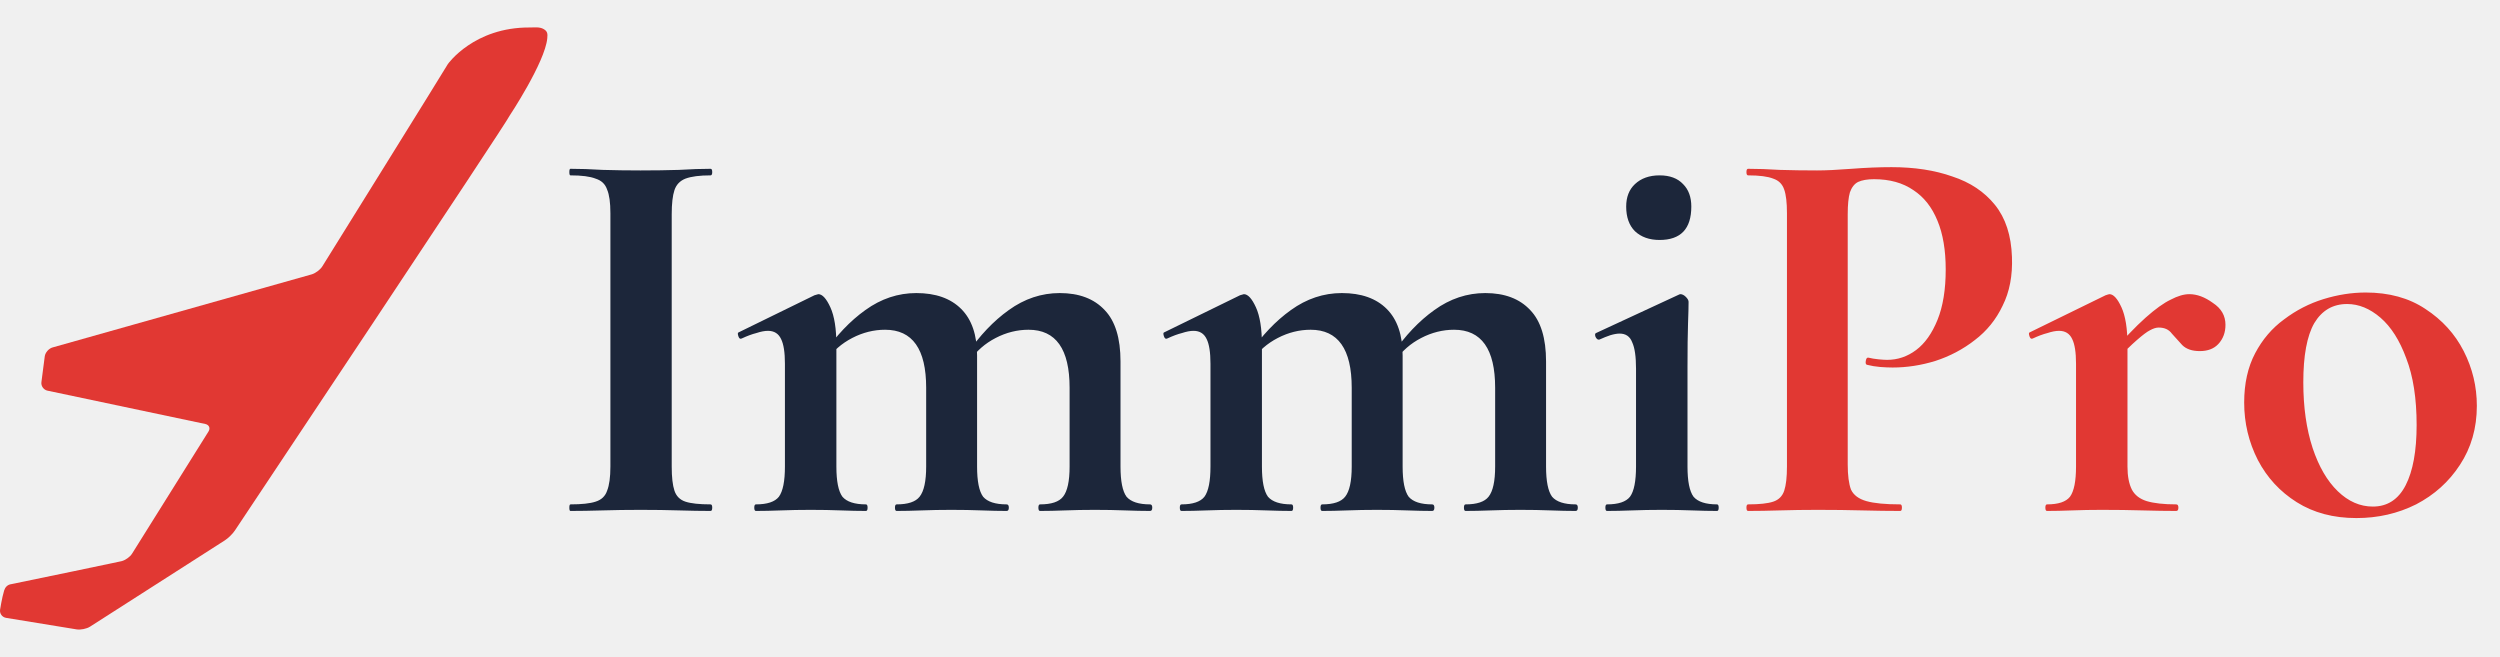
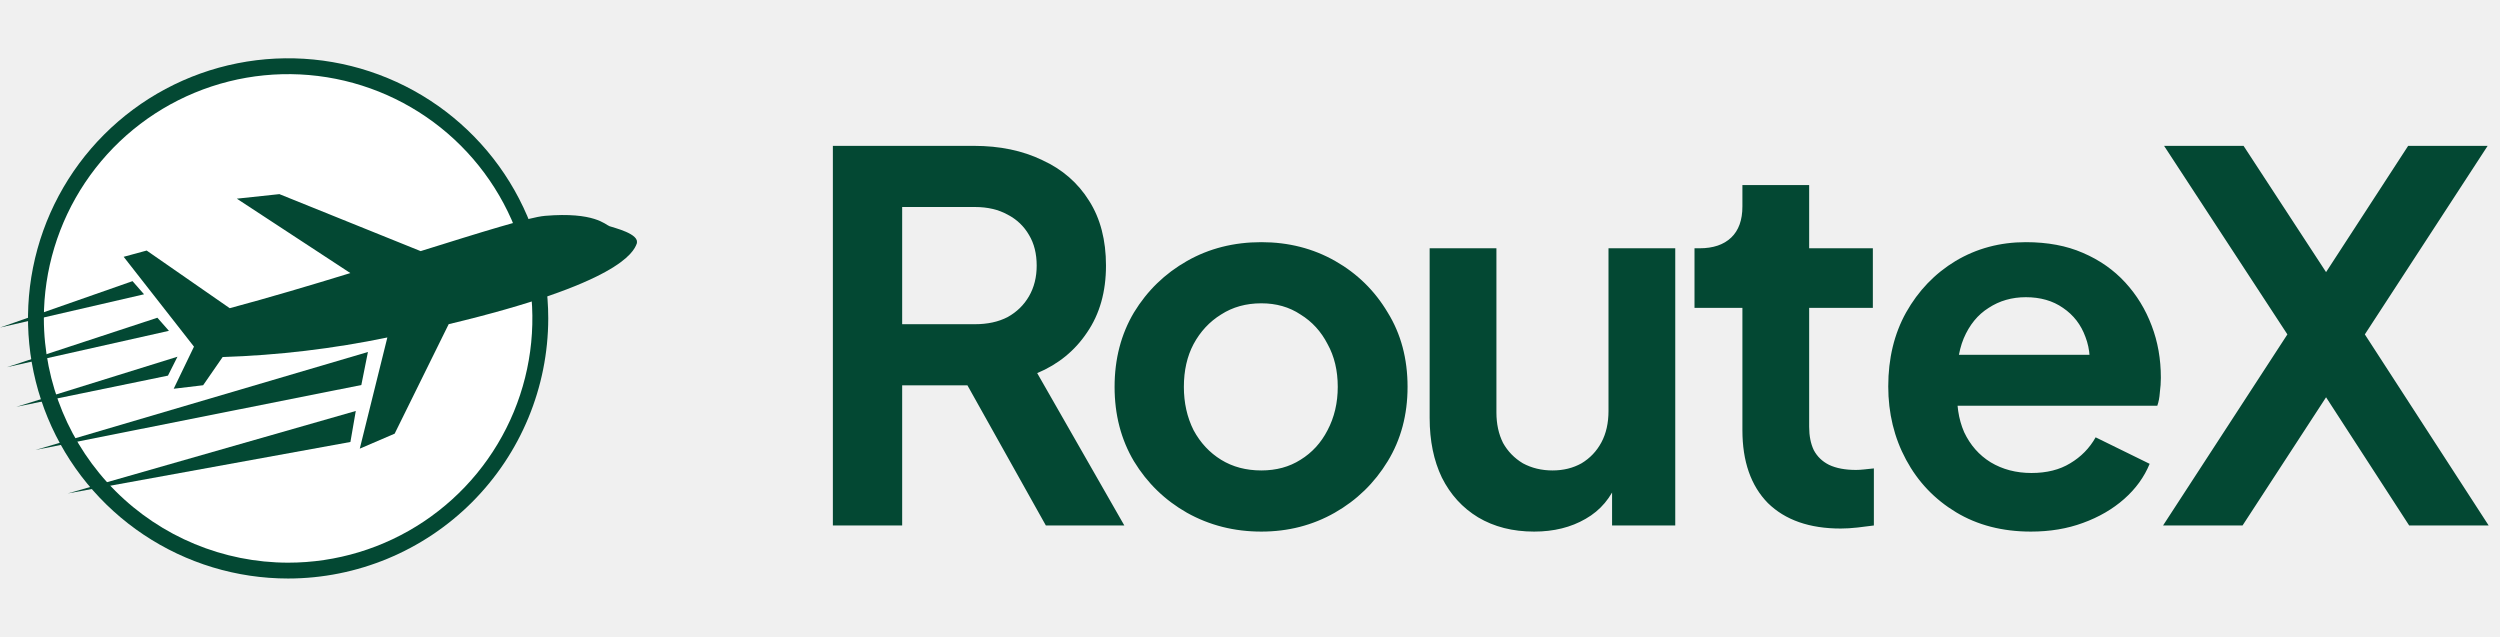
- <svg xmlns="http://www.w3.org/2000/svg" width="137" height="36" viewBox="0 0 137 36" fill="none">
-   <g clip-path="url(#clip0_2032_261)">
-     <path d="M29.79 1.592C29.571 1.464 29.296 1.508 29.043 1.506C25.968 1.482 24.544 3.509 24.544 3.509C24.445 3.698 17.662 14.599 17.662 14.599C17.548 14.781 17.285 14.978 17.078 15.036L2.88 19.04C2.672 19.098 2.48 19.32 2.452 19.531L2.269 20.943C2.242 21.155 2.392 21.365 2.604 21.409L11.248 23.234C11.46 23.279 11.54 23.464 11.426 23.645L7.234 30.345C7.12 30.526 6.854 30.711 6.643 30.756C6.643 30.756 1.776 31.781 0.629 32.009C0.4 32.038 0.279 32.188 0.225 32.366C0.104 32.767 0.004 33.412 0.004 33.412C-0.028 33.623 0.12 33.824 0.333 33.859L4.203 34.491C4.416 34.525 4.748 34.459 4.93 34.343L12.323 29.611C12.505 29.495 12.75 29.254 12.869 29.076C12.869 29.076 27.877 6.56 27.919 6.351C27.919 6.351 29.87 3.411 29.991 2.097C30.014 1.847 30.008 1.72 29.79 1.592Z" fill="#E13833" />
+ <svg xmlns="http://www.w3.org/2000/svg" width="157" height="40" viewBox="0 0 157 40" fill="none">
+   <g clip-path="url(#clip0_3989_8332)">
+     <path d="M18.095 36.331C14.864 36.331 11.705 35.373 9.019 33.578C6.332 31.783 4.239 29.232 3.002 26.247C1.766 23.262 1.442 19.978 2.073 16.809C2.703 13.64 4.259 10.729 6.543 8.445C8.828 6.16 11.739 4.604 14.908 3.974C18.076 3.344 21.361 3.667 24.346 4.904C27.331 6.14 29.882 8.234 31.677 10.92C33.472 13.607 34.43 16.765 34.43 19.996C34.425 24.327 32.703 28.479 29.64 31.542C26.578 34.604 22.425 36.327 18.095 36.331Z" fill="#034833" />
+     <path d="M18.094 35.336C21.128 35.336 24.094 34.437 26.616 32.751C29.139 31.066 31.105 28.67 32.266 25.867C33.427 23.064 33.731 19.979 33.139 17.004C32.547 14.028 31.086 11.295 28.941 9.149C26.796 7.004 24.062 5.543 21.087 4.951C18.111 4.359 15.027 4.663 12.224 5.824C9.421 6.985 7.025 8.951 5.339 11.474C3.654 13.996 2.754 16.962 2.754 19.996C2.759 24.063 4.376 27.962 7.252 30.838C10.128 33.714 14.027 35.332 18.094 35.336Z" fill="white" />
+     <path d="M38.273 14.203C38.014 14.108 37.326 13.296 34.236 13.554C33.201 13.642 30.204 14.589 26.416 15.77L17.546 12.191L14.872 12.476L22.002 17.149C19.532 17.909 16.933 18.682 14.427 19.355L9.211 15.734L7.766 16.127L12.182 21.77L10.908 24.413L12.757 24.193L13.982 22.422C17.459 22.311 20.92 21.9 24.326 21.193L22.594 28.175L24.784 27.234L28.177 20.358C38.865 17.803 39.785 15.848 39.987 15.302C40.204 14.682 38.534 14.302 38.273 14.203Z" fill="#034833" />
+     <path d="M4.251 30.988L22.006 27.756L22.343 25.809L4.251 30.988Z" fill="#034833" />
+     <path d="M2.227 28.258L22.692 24.179L23.106 22.105L2.227 28.258Z" fill="#034833" />
+     <path d="M10.548 23.589L1.026 25.549L11.145 22.402L10.548 23.589Z" fill="#034833" />
+     <path d="M10.608 20.776L0.438 23.059L9.884 19.953L10.608 20.776Z" fill="#034833" />
+     <path d="M9.046 18.481L0 20.571L8.322 17.656L9.046 18.481Z" fill="#034833" />
  </g>
-   <path d="M36.81 25.57C36.81 26.15 36.86 26.59 36.96 26.89C37.06 27.19 37.26 27.39 37.56 27.49C37.86 27.59 38.32 27.64 38.94 27.64C39 27.64 39.03 27.7 39.03 27.82C39.03 27.94 39 28 38.94 28C38.42 28 37.84 27.99 37.2 27.97C36.56 27.95 35.86 27.94 35.1 27.94C34.38 27.94 33.69 27.95 33.03 27.97C32.37 27.99 31.78 28 31.26 28C31.22 28 31.2 27.94 31.2 27.82C31.2 27.7 31.22 27.64 31.26 27.64C31.88 27.64 32.34 27.59 32.64 27.49C32.96 27.39 33.17 27.19 33.27 26.89C33.39 26.59 33.45 26.15 33.45 25.57V11.68C33.45 11.1 33.39 10.67 33.27 10.39C33.17 10.09 32.96 9.89 32.64 9.79C32.34 9.67 31.88 9.61 31.26 9.61C31.22 9.61 31.2 9.55 31.2 9.43C31.2 9.31 31.22 9.25 31.26 9.25C31.78 9.25 32.37 9.27 33.03 9.31C33.69 9.33 34.38 9.34 35.1 9.34C35.86 9.34 36.56 9.33 37.2 9.31C37.86 9.27 38.44 9.25 38.94 9.25C39 9.25 39.03 9.31 39.03 9.43C39.03 9.55 39 9.61 38.94 9.61C38.34 9.61 37.88 9.67 37.56 9.79C37.26 9.91 37.06 10.12 36.96 10.42C36.86 10.72 36.81 11.16 36.81 11.74V25.57ZM56.994 28C56.934 28 56.904 27.94 56.904 27.82C56.904 27.7 56.934 27.64 56.994 27.64C57.614 27.64 58.034 27.5 58.254 27.22C58.494 26.92 58.614 26.37 58.614 25.57V21.25C58.614 19.13 57.864 18.07 56.364 18.07C55.744 18.07 55.144 18.22 54.564 18.52C53.984 18.82 53.514 19.23 53.154 19.75L53.004 19.39C53.684 18.39 54.444 17.59 55.284 16.99C56.144 16.37 57.074 16.06 58.074 16.06C59.134 16.06 59.954 16.37 60.534 16.99C61.114 17.59 61.404 18.53 61.404 19.81V25.57C61.404 26.37 61.514 26.92 61.734 27.22C61.974 27.5 62.404 27.64 63.024 27.64C63.104 27.64 63.144 27.7 63.144 27.82C63.144 27.94 63.104 28 63.024 28C62.624 28 62.164 27.99 61.644 27.97C61.124 27.95 60.574 27.94 59.994 27.94C59.434 27.94 58.894 27.95 58.374 27.97C57.854 27.99 57.394 28 56.994 28ZM49.134 28C49.074 28 49.044 27.94 49.044 27.82C49.044 27.7 49.074 27.64 49.134 27.64C49.754 27.64 50.174 27.5 50.394 27.22C50.634 26.92 50.754 26.37 50.754 25.57V21.25C50.754 19.13 50.004 18.07 48.504 18.07C47.884 18.07 47.284 18.22 46.704 18.52C46.124 18.82 45.654 19.23 45.294 19.75L45.144 19.39C45.824 18.39 46.584 17.59 47.424 16.99C48.284 16.37 49.214 16.06 50.214 16.06C51.274 16.06 52.094 16.35 52.674 16.93C53.254 17.51 53.544 18.36 53.544 19.48V25.57C53.544 26.37 53.654 26.92 53.874 27.22C54.114 27.5 54.544 27.64 55.164 27.64C55.244 27.64 55.284 27.7 55.284 27.82C55.284 27.94 55.244 28 55.164 28C54.764 28 54.304 27.99 53.784 27.97C53.264 27.95 52.714 27.94 52.134 27.94C51.574 27.94 51.034 27.95 50.514 27.97C49.994 27.99 49.534 28 49.134 28ZM41.424 28C41.364 28 41.334 27.94 41.334 27.82C41.334 27.7 41.364 27.64 41.424 27.64C42.044 27.64 42.464 27.5 42.684 27.22C42.904 26.92 43.014 26.37 43.014 25.57V19.93C43.014 19.31 42.944 18.86 42.804 18.58C42.664 18.28 42.424 18.13 42.084 18.13C41.904 18.13 41.694 18.17 41.454 18.25C41.214 18.31 40.944 18.41 40.644 18.55C40.564 18.59 40.504 18.55 40.464 18.43C40.424 18.31 40.424 18.24 40.464 18.22L44.634 16.18C44.754 16.14 44.824 16.12 44.844 16.12C45.064 16.12 45.284 16.36 45.504 16.84C45.724 17.32 45.834 18.01 45.834 18.91V25.57C45.834 26.37 45.944 26.92 46.164 27.22C46.404 27.5 46.834 27.64 47.454 27.64C47.514 27.64 47.544 27.7 47.544 27.82C47.544 27.94 47.514 28 47.454 28C47.054 28 46.594 27.99 46.074 27.97C45.554 27.95 45.004 27.94 44.424 27.94C43.864 27.94 43.324 27.95 42.804 27.97C42.284 27.99 41.824 28 41.424 28ZM80.314 28C80.254 28 80.224 27.94 80.224 27.82C80.224 27.7 80.254 27.64 80.314 27.64C80.934 27.64 81.354 27.5 81.574 27.22C81.814 26.92 81.934 26.37 81.934 25.57V21.25C81.934 19.13 81.184 18.07 79.684 18.07C79.064 18.07 78.464 18.22 77.884 18.52C77.304 18.82 76.834 19.23 76.474 19.75L76.324 19.39C77.004 18.39 77.764 17.59 78.604 16.99C79.464 16.37 80.394 16.06 81.394 16.06C82.454 16.06 83.274 16.37 83.854 16.99C84.434 17.59 84.724 18.53 84.724 19.81V25.57C84.724 26.37 84.834 26.92 85.054 27.22C85.294 27.5 85.724 27.64 86.344 27.64C86.424 27.64 86.464 27.7 86.464 27.82C86.464 27.94 86.424 28 86.344 28C85.944 28 85.484 27.99 84.964 27.97C84.444 27.95 83.894 27.94 83.314 27.94C82.754 27.94 82.214 27.95 81.694 27.97C81.174 27.99 80.714 28 80.314 28ZM72.454 28C72.394 28 72.364 27.94 72.364 27.82C72.364 27.7 72.394 27.64 72.454 27.64C73.074 27.64 73.494 27.5 73.714 27.22C73.954 26.92 74.074 26.37 74.074 25.57V21.25C74.074 19.13 73.324 18.07 71.824 18.07C71.204 18.07 70.604 18.22 70.024 18.52C69.444 18.82 68.974 19.23 68.614 19.75L68.464 19.39C69.144 18.39 69.904 17.59 70.744 16.99C71.604 16.37 72.534 16.06 73.534 16.06C74.594 16.06 75.414 16.35 75.994 16.93C76.574 17.51 76.864 18.36 76.864 19.48V25.57C76.864 26.37 76.974 26.92 77.194 27.22C77.434 27.5 77.864 27.64 78.484 27.64C78.564 27.64 78.604 27.7 78.604 27.82C78.604 27.94 78.564 28 78.484 28C78.084 28 77.624 27.99 77.104 27.97C76.584 27.95 76.034 27.94 75.454 27.94C74.894 27.94 74.354 27.95 73.834 27.97C73.314 27.99 72.854 28 72.454 28ZM64.744 28C64.684 28 64.654 27.94 64.654 27.82C64.654 27.7 64.684 27.64 64.744 27.64C65.364 27.64 65.784 27.5 66.004 27.22C66.224 26.92 66.334 26.37 66.334 25.57V19.93C66.334 19.31 66.264 18.86 66.124 18.58C65.984 18.28 65.744 18.13 65.404 18.13C65.224 18.13 65.014 18.17 64.774 18.25C64.534 18.31 64.264 18.41 63.964 18.55C63.884 18.59 63.824 18.55 63.784 18.43C63.744 18.31 63.744 18.24 63.784 18.22L67.954 16.18C68.074 16.14 68.144 16.12 68.164 16.12C68.384 16.12 68.604 16.36 68.824 16.84C69.044 17.32 69.154 18.01 69.154 18.91V25.57C69.154 26.37 69.264 26.92 69.484 27.22C69.724 27.5 70.154 27.64 70.774 27.64C70.834 27.64 70.864 27.7 70.864 27.82C70.864 27.94 70.834 28 70.774 28C70.374 28 69.914 27.99 69.394 27.97C68.874 27.95 68.324 27.94 67.744 27.94C67.184 27.94 66.644 27.95 66.124 27.97C65.604 27.99 65.144 28 64.744 28ZM88.064 28C88.004 28 87.975 27.94 87.975 27.82C87.975 27.7 88.004 27.64 88.064 27.64C88.684 27.64 89.105 27.5 89.325 27.22C89.544 26.92 89.654 26.37 89.654 25.57V20.2C89.654 19.54 89.585 19.06 89.445 18.76C89.325 18.44 89.094 18.28 88.754 18.28C88.615 18.28 88.445 18.31 88.245 18.37C88.064 18.43 87.865 18.51 87.644 18.61C87.564 18.63 87.495 18.58 87.434 18.46C87.394 18.34 87.404 18.27 87.465 18.25L91.995 16.15C92.034 16.13 92.064 16.12 92.085 16.12C92.184 16.12 92.284 16.17 92.385 16.27C92.484 16.37 92.534 16.46 92.534 16.54C92.534 16.78 92.525 17.18 92.504 17.74C92.484 18.3 92.475 19.1 92.475 20.14V25.57C92.475 26.37 92.585 26.92 92.805 27.22C93.044 27.5 93.475 27.64 94.094 27.64C94.154 27.64 94.184 27.7 94.184 27.82C94.184 27.94 94.154 28 94.094 28C93.695 28 93.234 27.99 92.715 27.97C92.195 27.95 91.644 27.94 91.064 27.94C90.504 27.94 89.965 27.95 89.445 27.97C88.924 27.99 88.465 28 88.064 28ZM90.945 13.15C90.385 13.15 89.934 12.99 89.594 12.67C89.275 12.35 89.115 11.9 89.115 11.32C89.115 10.8 89.275 10.39 89.594 10.09C89.934 9.77 90.385 9.61 90.945 9.61C91.504 9.61 91.934 9.77 92.234 10.09C92.534 10.39 92.684 10.8 92.684 11.32C92.684 12.54 92.105 13.15 90.945 13.15Z" fill="#1C263A" />
-   <path d="M101.255 25.45C101.255 26.05 101.315 26.51 101.435 26.83C101.575 27.13 101.855 27.34 102.275 27.46C102.695 27.58 103.315 27.64 104.135 27.64C104.195 27.64 104.225 27.7 104.225 27.82C104.225 27.94 104.195 28 104.135 28C103.495 28 102.795 27.99 102.035 27.97C101.295 27.95 100.485 27.94 99.605 27.94C98.885 27.94 98.195 27.95 97.535 27.97C96.895 27.99 96.315 28 95.795 28C95.735 28 95.705 27.94 95.705 27.82C95.705 27.7 95.735 27.64 95.795 27.64C96.415 27.64 96.875 27.59 97.175 27.49C97.475 27.39 97.675 27.19 97.775 26.89C97.875 26.59 97.925 26.15 97.925 25.57V11.68C97.925 11.1 97.875 10.67 97.775 10.39C97.675 10.09 97.475 9.89 97.175 9.79C96.875 9.67 96.415 9.61 95.795 9.61C95.735 9.61 95.705 9.55 95.705 9.43C95.705 9.31 95.735 9.25 95.795 9.25C96.315 9.25 96.895 9.27 97.535 9.31C98.175 9.33 98.855 9.34 99.575 9.34C100.055 9.34 100.685 9.31 101.465 9.25C102.245 9.19 102.975 9.16 103.655 9.16C104.915 9.16 106.025 9.33 106.985 9.67C107.965 9.99 108.745 10.51 109.325 11.23C109.905 11.95 110.215 12.9 110.255 14.08C110.295 15.1 110.125 15.99 109.745 16.75C109.385 17.51 108.875 18.14 108.215 18.64C107.575 19.14 106.855 19.52 106.055 19.78C105.275 20.02 104.495 20.14 103.715 20.14C103.515 20.14 103.285 20.13 103.025 20.11C102.785 20.09 102.545 20.05 102.305 19.99C102.245 19.97 102.225 19.9 102.245 19.78C102.265 19.64 102.315 19.58 102.395 19.6C102.555 19.64 102.735 19.67 102.935 19.69C103.135 19.71 103.295 19.72 103.415 19.72C103.995 19.72 104.525 19.54 105.005 19.18C105.485 18.82 105.875 18.27 106.175 17.53C106.475 16.79 106.625 15.87 106.625 14.77C106.625 13.71 106.475 12.82 106.175 12.1C105.875 11.36 105.435 10.8 104.855 10.42C104.275 10.02 103.555 9.82 102.695 9.82C102.335 9.82 102.045 9.87 101.825 9.97C101.625 10.07 101.475 10.26 101.375 10.54C101.295 10.82 101.255 11.22 101.255 11.74V25.45ZM115.836 19.87L115.596 19.48C116.376 18.58 117.036 17.89 117.576 17.41C118.116 16.93 118.576 16.6 118.956 16.42C119.336 16.22 119.676 16.12 119.976 16.12C120.396 16.12 120.826 16.28 121.266 16.6C121.726 16.9 121.956 17.3 121.956 17.8C121.956 18.22 121.826 18.57 121.566 18.85C121.326 19.11 120.986 19.24 120.546 19.24C120.126 19.24 119.806 19.13 119.586 18.91C119.386 18.69 119.196 18.48 119.016 18.28C118.856 18.06 118.616 17.95 118.296 17.95C118.156 17.95 117.996 18 117.816 18.1C117.656 18.18 117.416 18.36 117.096 18.64C116.796 18.9 116.376 19.31 115.836 19.87ZM112.176 28C112.116 28 112.086 27.94 112.086 27.82C112.086 27.7 112.116 27.64 112.176 27.64C112.796 27.64 113.216 27.5 113.436 27.22C113.656 26.92 113.766 26.37 113.766 25.57V19.93C113.766 19.31 113.696 18.86 113.556 18.58C113.416 18.28 113.176 18.13 112.836 18.13C112.656 18.13 112.446 18.17 112.206 18.25C111.966 18.31 111.696 18.41 111.396 18.55C111.316 18.59 111.256 18.55 111.216 18.43C111.176 18.31 111.176 18.24 111.216 18.22L115.386 16.18C115.506 16.14 115.576 16.12 115.596 16.12C115.816 16.12 116.036 16.36 116.256 16.84C116.476 17.32 116.586 18.01 116.586 18.91V25.57C116.586 26.09 116.666 26.51 116.826 26.83C116.986 27.13 117.256 27.34 117.636 27.46C118.036 27.58 118.576 27.64 119.256 27.64C119.336 27.64 119.376 27.7 119.376 27.82C119.376 27.94 119.336 28 119.256 28C118.716 28 118.096 27.99 117.396 27.97C116.716 27.95 115.976 27.94 115.176 27.94C114.616 27.94 114.076 27.95 113.556 27.97C113.036 27.99 112.576 28 112.176 28ZM129.131 28.39C127.871 28.39 126.781 28.1 125.861 27.52C124.941 26.94 124.231 26.17 123.731 25.21C123.231 24.23 122.981 23.18 122.981 22.06C122.981 21.02 123.181 20.12 123.581 19.36C123.981 18.6 124.511 17.98 125.171 17.5C125.831 17 126.551 16.63 127.331 16.39C128.111 16.15 128.881 16.03 129.641 16.03C130.921 16.03 132.011 16.33 132.911 16.93C133.831 17.53 134.531 18.3 135.011 19.24C135.491 20.18 135.731 21.18 135.731 22.24C135.731 23.46 135.421 24.54 134.801 25.48C134.201 26.4 133.401 27.12 132.401 27.64C131.401 28.14 130.311 28.39 129.131 28.39ZM130.031 27.76C130.831 27.76 131.431 27.37 131.831 26.59C132.231 25.81 132.431 24.71 132.431 23.29C132.431 21.83 132.241 20.61 131.861 19.63C131.501 18.65 131.031 17.91 130.451 17.41C129.871 16.91 129.261 16.66 128.621 16.66C127.841 16.66 127.241 17.01 126.821 17.71C126.421 18.41 126.221 19.49 126.221 20.95C126.221 22.31 126.391 23.51 126.731 24.55C127.071 25.57 127.531 26.36 128.111 26.92C128.691 27.48 129.331 27.76 130.031 27.76Z" fill="#E13833" />
+   <path d="M52.304 33V9.16H61.168C62.789 9.16 64.219 9.459 65.456 10.056C66.715 10.632 67.696 11.485 68.4 12.616C69.104 13.725 69.456 15.08 69.456 16.68C69.456 18.323 69.061 19.72 68.272 20.872C67.504 22.024 66.459 22.877 65.136 23.432L70.608 33H65.68L59.824 22.536L62.64 24.2H56.656V33H52.304ZM56.656 20.36H61.232C62.021 20.36 62.704 20.211 63.28 19.912C63.856 19.592 64.304 19.155 64.624 18.6C64.944 18.045 65.104 17.405 65.104 16.68C65.104 15.933 64.944 15.293 64.624 14.76C64.304 14.205 63.856 13.779 63.28 13.48C62.704 13.16 62.021 13 61.232 13H56.656V20.36ZM79.212 33.384C77.505 33.384 75.948 32.989 74.54 32.2C73.153 31.411 72.043 30.333 71.212 28.968C70.401 27.603 69.996 26.045 69.996 24.296C69.996 22.547 70.401 20.989 71.212 19.624C72.043 18.259 73.153 17.181 74.54 16.392C75.926 15.603 77.484 15.208 79.212 15.208C80.918 15.208 82.465 15.603 83.852 16.392C85.238 17.181 86.337 18.259 87.147 19.624C87.98 20.968 88.395 22.525 88.395 24.296C88.395 26.045 87.98 27.603 87.147 28.968C86.316 30.333 85.206 31.411 83.82 32.2C82.433 32.989 80.897 33.384 79.212 33.384ZM79.212 29.544C80.15 29.544 80.972 29.32 81.675 28.872C82.401 28.424 82.966 27.805 83.371 27.016C83.798 26.205 84.011 25.299 84.011 24.296C84.011 23.272 83.798 22.376 83.371 21.608C82.966 20.819 82.401 20.2 81.675 19.752C80.972 19.283 80.15 19.048 79.212 19.048C78.251 19.048 77.409 19.283 76.683 19.752C75.958 20.2 75.382 20.819 74.956 21.608C74.55 22.376 74.347 23.272 74.347 24.296C74.347 25.299 74.55 26.205 74.956 27.016C75.382 27.805 75.958 28.424 76.683 28.872C77.409 29.32 78.251 29.544 79.212 29.544ZM96.343 33.384C94.999 33.384 93.825 33.085 92.823 32.488C91.841 31.891 91.084 31.059 90.55 29.992C90.038 28.925 89.782 27.677 89.782 26.248V15.592H93.975V25.896C93.975 26.621 94.113 27.261 94.391 27.816C94.689 28.349 95.105 28.776 95.638 29.096C96.193 29.395 96.812 29.544 97.495 29.544C98.177 29.544 98.785 29.395 99.319 29.096C99.852 28.776 100.268 28.339 100.566 27.784C100.865 27.229 101.014 26.568 101.014 25.8V15.592H105.206V33H101.238V29.576L101.59 30.184C101.185 31.251 100.513 32.051 99.575 32.584C98.657 33.117 97.58 33.384 96.343 33.384ZM115.599 33.192C113.637 33.192 112.111 32.659 111.023 31.592C109.957 30.504 109.423 28.979 109.423 27.016V19.336H106.415V15.592H106.735C107.589 15.592 108.25 15.368 108.719 14.92C109.189 14.472 109.423 13.821 109.423 12.968V11.624H113.615V15.592H117.615V19.336H113.615V26.792C113.615 27.368 113.711 27.859 113.903 28.264C114.117 28.669 114.437 28.979 114.863 29.192C115.311 29.405 115.877 29.512 116.559 29.512C116.709 29.512 116.879 29.501 117.071 29.48C117.285 29.459 117.487 29.437 117.679 29.416V33C117.381 33.043 117.039 33.085 116.655 33.128C116.271 33.171 115.919 33.192 115.599 33.192ZM127.542 33.384C125.75 33.384 124.182 32.979 122.838 32.168C121.494 31.357 120.448 30.259 119.702 28.872C118.955 27.485 118.582 25.949 118.582 24.264C118.582 22.515 118.955 20.968 119.702 19.624C120.47 18.259 121.504 17.181 122.806 16.392C124.128 15.603 125.6 15.208 127.222 15.208C128.587 15.208 129.782 15.432 130.806 15.88C131.851 16.328 132.736 16.947 133.462 17.736C134.187 18.525 134.742 19.432 135.126 20.456C135.51 21.459 135.702 22.547 135.702 23.72C135.702 24.019 135.68 24.328 135.638 24.648C135.616 24.968 135.563 25.245 135.478 25.48H122.038V22.28H133.11L131.126 23.784C131.318 22.803 131.264 21.928 130.966 21.16C130.688 20.392 130.219 19.784 129.558 19.336C128.918 18.888 128.139 18.664 127.222 18.664C126.347 18.664 125.568 18.888 124.886 19.336C124.203 19.763 123.68 20.403 123.318 21.256C122.976 22.088 122.848 23.101 122.934 24.296C122.848 25.363 122.987 26.312 123.35 27.144C123.734 27.955 124.288 28.584 125.014 29.032C125.76 29.48 126.614 29.704 127.574 29.704C128.534 29.704 129.344 29.501 130.006 29.096C130.688 28.691 131.222 28.147 131.606 27.464L134.998 29.128C134.656 29.96 134.123 30.696 133.398 31.336C132.672 31.976 131.808 32.477 130.806 32.84C129.824 33.203 128.736 33.384 127.542 33.384ZM135.84 33L143.648 21L135.904 9.16H140.896L147.232 18.856H144.928L151.232 9.16H156.224L148.512 21L156.288 33H151.296L144.928 23.176H147.232L140.832 33H135.84Z" fill="#034833" />
  <defs>
-     <clipPath id="clip0_2032_261">
-       <rect width="30" height="33" fill="white" transform="translate(0 1.5)" />
+     <clipPath id="clip0_3989_8332">
+       <rect width="40" height="32.671" fill="white" transform="translate(0 3.66406)" />
    </clipPath>
  </defs>
</svg>
